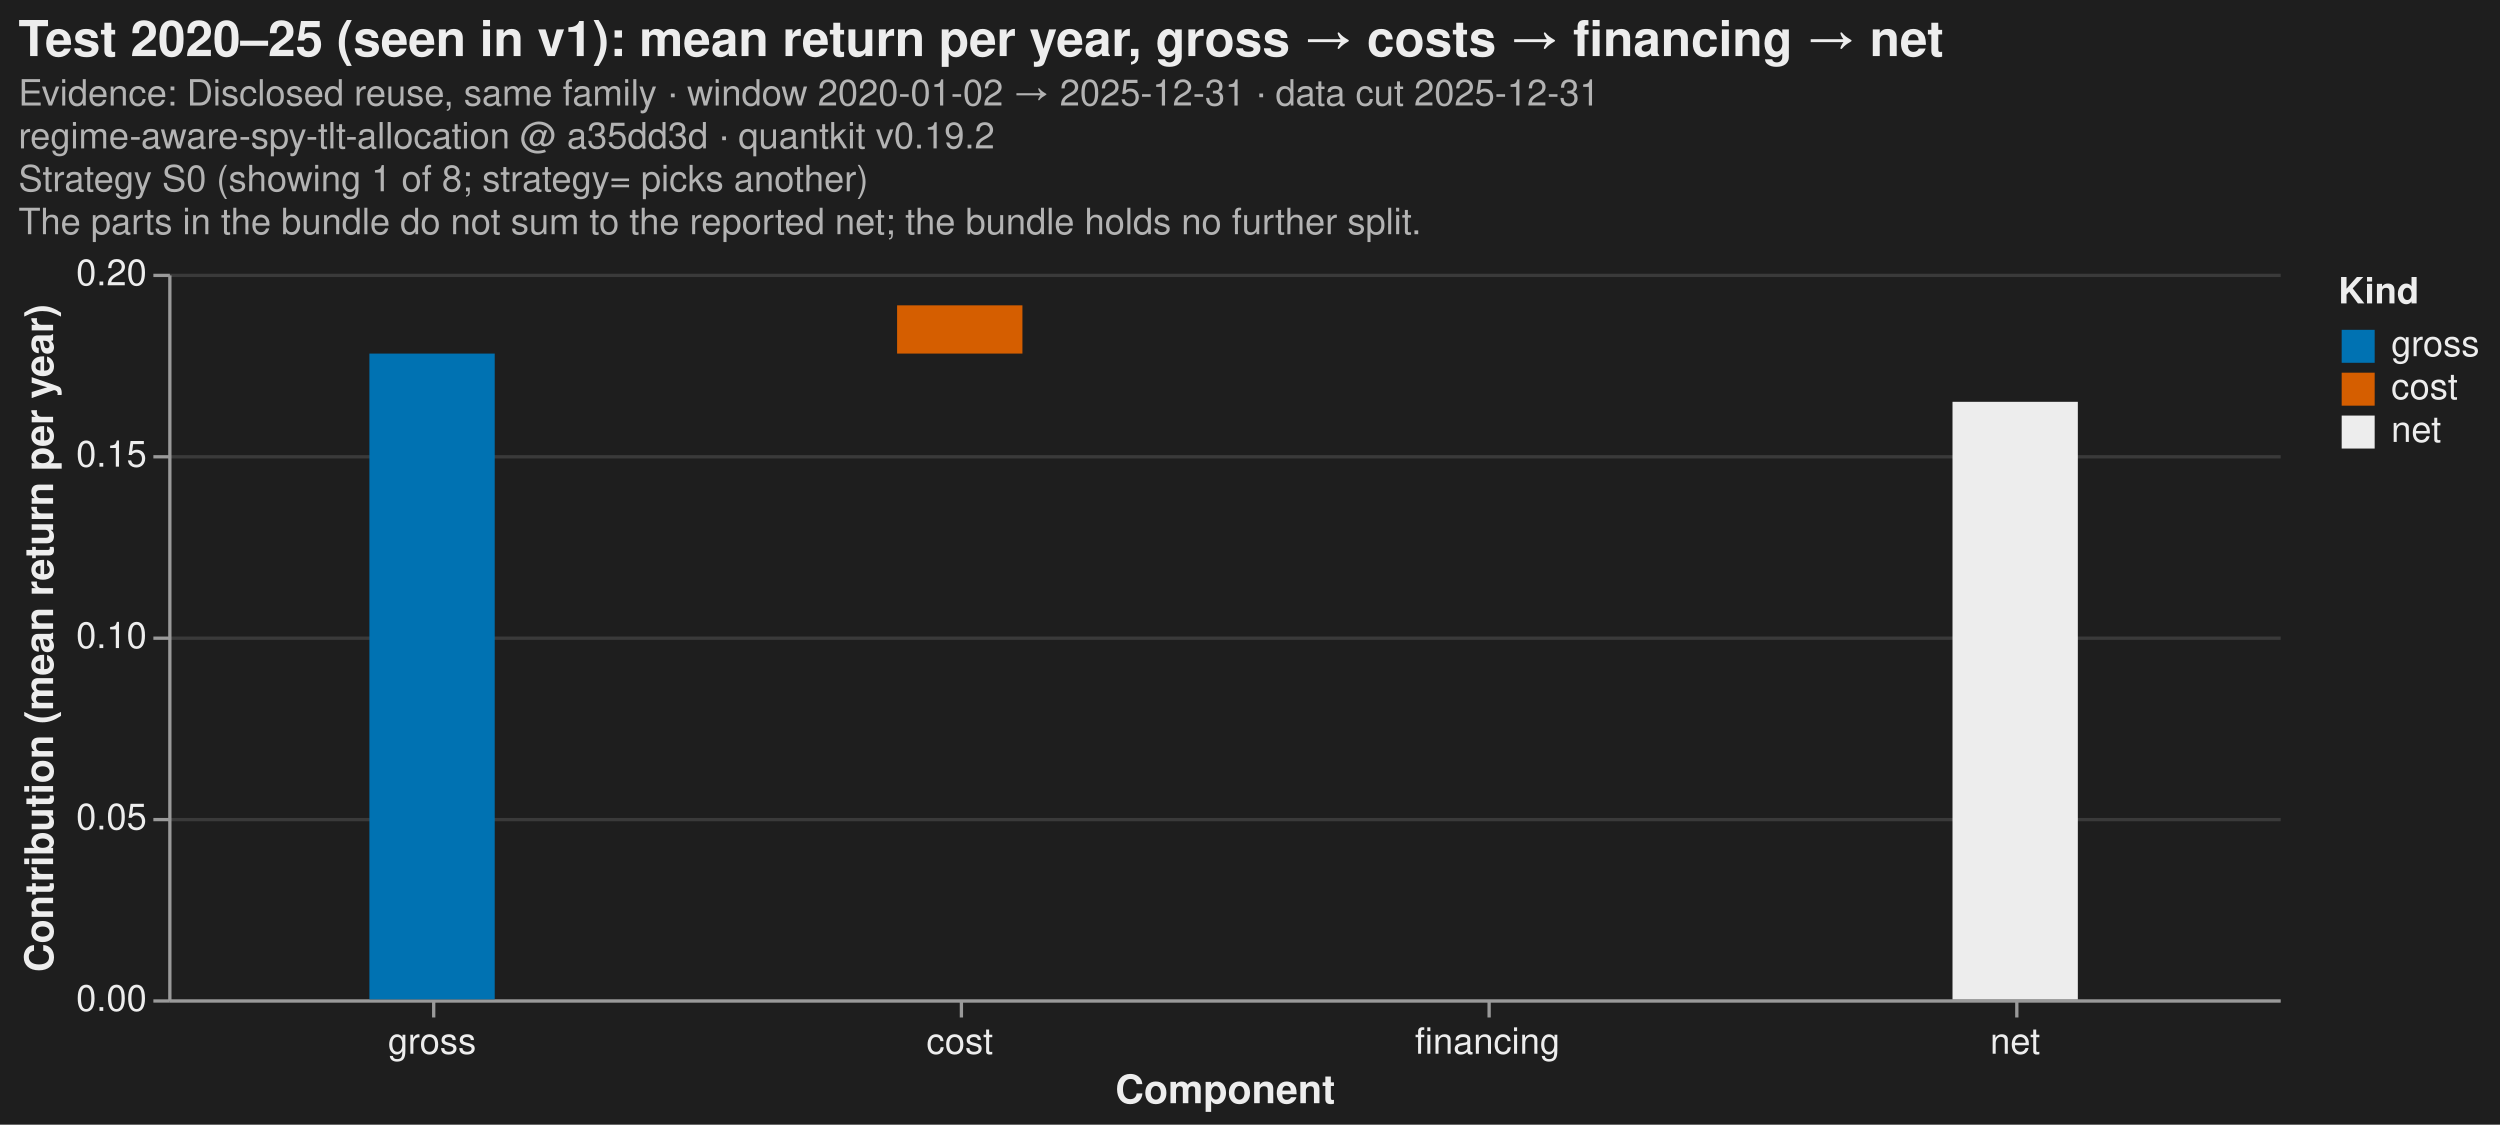
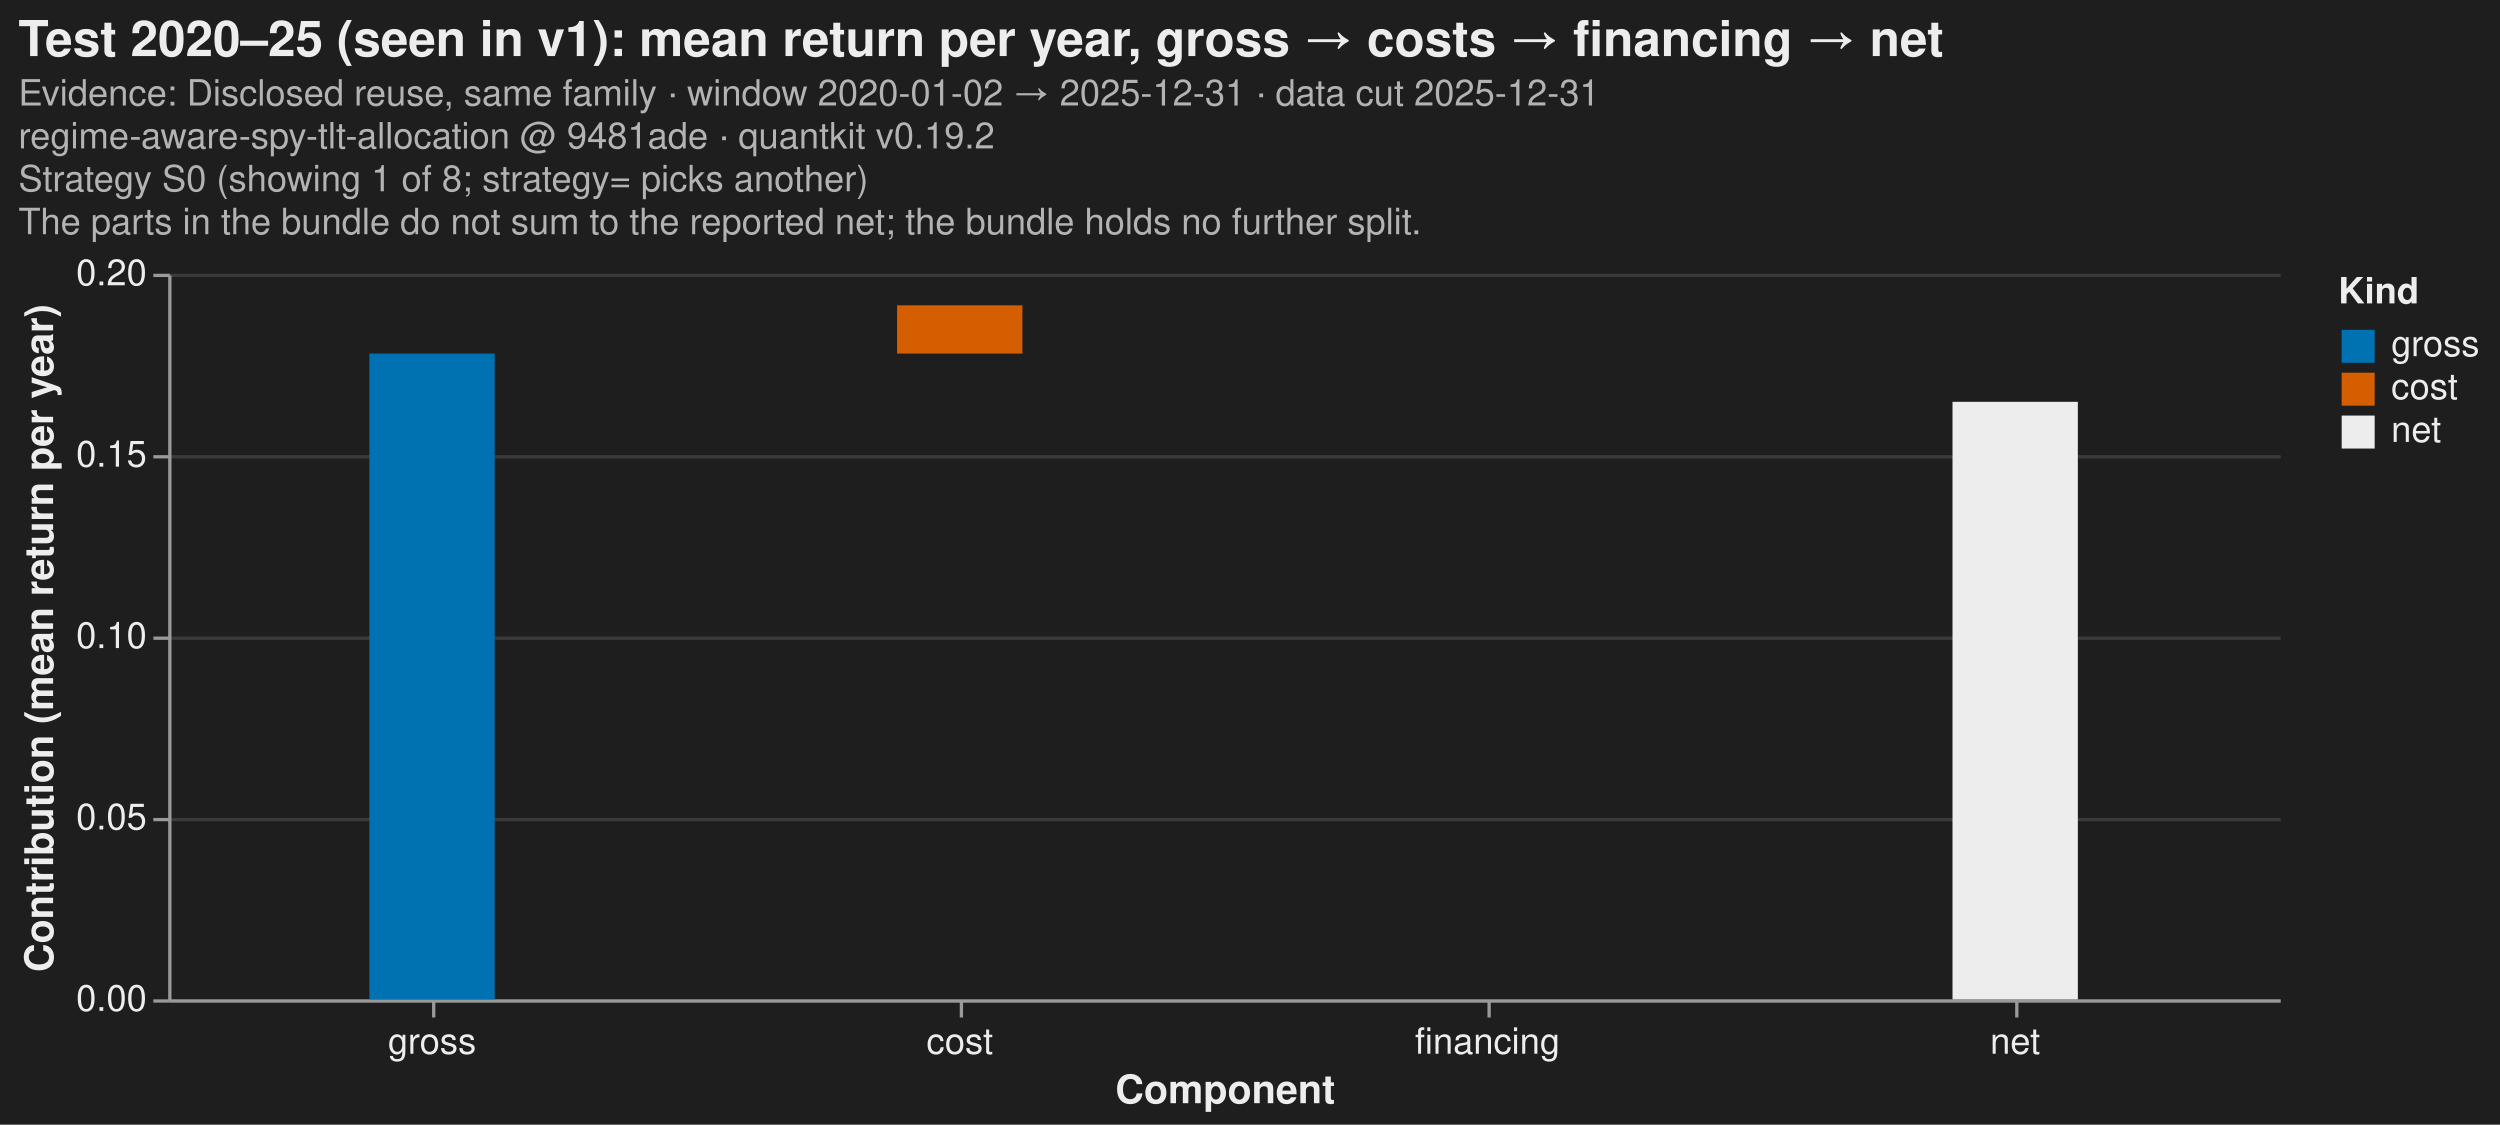
<svg xmlns="http://www.w3.org/2000/svg" version="1.1" class="marks" width="758" height="341" viewBox="0 0 758 341">
  <rect width="758" height="341" fill="#1E1E1E" />
  <g fill="none" stroke-miterlimit="10" transform="translate(51,83)">
    <g class="mark-group role-frame root" role="graphics-object" aria-roledescription="group mark container">
      <g transform="translate(0,0)">
        <path class="background" aria-hidden="true" d="M0,0h640v220h-640Z" />
        <g>
          <g class="mark-group role-axis" aria-hidden="true">
            <g transform="translate(0.5,0.5)">
              <path class="background" aria-hidden="true" d="M0,0h0v0h0Z" pointer-events="none" />
              <g>
                <g class="mark-rule role-axis-grid" pointer-events="none">
                  <line transform="translate(0,220)" x2="640" y2="0" stroke="#3A3A3A" stroke-width="1" opacity="1" />
                  <line transform="translate(0,165)" x2="640" y2="0" stroke="#3A3A3A" stroke-width="1" opacity="1" />
                  <line transform="translate(0,110)" x2="640" y2="0" stroke="#3A3A3A" stroke-width="1" opacity="1" />
                  <line transform="translate(0,55)" x2="640" y2="0" stroke="#3A3A3A" stroke-width="1" opacity="1" />
                  <line transform="translate(0,0)" x2="640" y2="0" stroke="#3A3A3A" stroke-width="1" opacity="1" />
                </g>
              </g>
              <path class="foreground" aria-hidden="true" d="" pointer-events="none" display="none" />
            </g>
          </g>
          <g class="mark-group role-axis" role="graphics-symbol" aria-roledescription="axis" aria-label="X-axis titled 'Component' for a discrete scale with 4 values: gross, cost, financing, net">
            <g transform="translate(0.5,220.5)">
              <path class="background" aria-hidden="true" d="M0,0h0v0h0Z" pointer-events="none" />
              <g>
                <g class="mark-rule role-axis-tick" pointer-events="none">
                  <line transform="translate(80,0)" x2="0" y2="5" stroke="#9A9A9A" stroke-width="1" opacity="1" />
                  <line transform="translate(240,0)" x2="0" y2="5" stroke="#9A9A9A" stroke-width="1" opacity="1" />
                  <line transform="translate(400,0)" x2="0" y2="5" stroke="#9A9A9A" stroke-width="1" opacity="1" />
                  <line transform="translate(560,0)" x2="0" y2="5" stroke="#9A9A9A" stroke-width="1" opacity="1" />
                </g>
                <g class="mark-text role-axis-label" pointer-events="none">
                  <text text-anchor="middle" transform="translate(79.5,16)" font-family="Helvetica Neue, Helvetica, Arial, sans-serif" font-size="11px" fill="#EDEDED" opacity="1">gross</text>
                  <text text-anchor="middle" transform="translate(239.5,16)" font-family="Helvetica Neue, Helvetica, Arial, sans-serif" font-size="11px" fill="#EDEDED" opacity="1">cost</text>
                  <text text-anchor="middle" transform="translate(399.5,16)" font-family="Helvetica Neue, Helvetica, Arial, sans-serif" font-size="11px" fill="#EDEDED" opacity="1">financing</text>
                  <text text-anchor="middle" transform="translate(559.5,16)" font-family="Helvetica Neue, Helvetica, Arial, sans-serif" font-size="11px" fill="#EDEDED" opacity="1">net</text>
                </g>
                <g class="mark-rule role-axis-domain" pointer-events="none">
                  <line transform="translate(0,0)" x2="640" y2="0" stroke="#9A9A9A" stroke-width="1" opacity="1" />
                </g>
                <g class="mark-text role-axis-title" pointer-events="none">
                  <text text-anchor="middle" transform="translate(320,31)" font-family="Helvetica Neue, Helvetica, Arial, sans-serif" font-size="12px" font-weight="bold" fill="#EDEDED" opacity="1">Component</text>
                </g>
              </g>
              <path class="foreground" aria-hidden="true" d="" pointer-events="none" display="none" />
            </g>
          </g>
          <g class="mark-group role-axis" role="graphics-symbol" aria-roledescription="axis" aria-label="Y-axis titled 'Contribution (mean return per year)' for a linear scale with values from 0.00 to 0.20">
            <g transform="translate(0.5,0.5)">
              <path class="background" aria-hidden="true" d="M0,0h0v0h0Z" pointer-events="none" />
              <g>
                <g class="mark-rule role-axis-tick" pointer-events="none">
                  <line transform="translate(0,220)" x2="-5" y2="0" stroke="#9A9A9A" stroke-width="1" opacity="1" />
                  <line transform="translate(0,165)" x2="-5" y2="0" stroke="#9A9A9A" stroke-width="1" opacity="1" />
                  <line transform="translate(0,110)" x2="-5" y2="0" stroke="#9A9A9A" stroke-width="1" opacity="1" />
                  <line transform="translate(0,55)" x2="-5" y2="0" stroke="#9A9A9A" stroke-width="1" opacity="1" />
                  <line transform="translate(0,0)" x2="-5" y2="0" stroke="#9A9A9A" stroke-width="1" opacity="1" />
                </g>
                <g class="mark-text role-axis-label" pointer-events="none">
                  <text text-anchor="end" transform="translate(-7,223)" font-family="Helvetica Neue, Helvetica, Arial, sans-serif" font-size="11px" fill="#EDEDED" opacity="1">0.00</text>
                  <text text-anchor="end" transform="translate(-7,168)" font-family="Helvetica Neue, Helvetica, Arial, sans-serif" font-size="11px" fill="#EDEDED" opacity="1">0.05</text>
                  <text text-anchor="end" transform="translate(-7,113)" font-family="Helvetica Neue, Helvetica, Arial, sans-serif" font-size="11px" fill="#EDEDED" opacity="1">0.10</text>
                  <text text-anchor="end" transform="translate(-7,58)" font-family="Helvetica Neue, Helvetica, Arial, sans-serif" font-size="11px" fill="#EDEDED" opacity="1">0.15</text>
                  <text text-anchor="end" transform="translate(-7,3)" font-family="Helvetica Neue, Helvetica, Arial, sans-serif" font-size="11px" fill="#EDEDED" opacity="1">0.20</text>
                </g>
                <g class="mark-rule role-axis-domain" pointer-events="none">
                  <line transform="translate(0,220)" x2="0" y2="-220" stroke="#9A9A9A" stroke-width="1" opacity="1" />
                </g>
                <g class="mark-text role-axis-title" pointer-events="none">
                  <text text-anchor="middle" transform="translate(-32.406,110) rotate(-90) translate(0,-3)" font-family="Helvetica Neue, Helvetica, Arial, sans-serif" font-size="12px" font-weight="bold" fill="#EDEDED" opacity="1">Contribution (mean return per year)</text>
                </g>
              </g>
              <path class="foreground" aria-hidden="true" d="" pointer-events="none" display="none" />
            </g>
          </g>
          <g class="mark-rect role-mark marks" role="graphics-object" aria-roledescription="rect mark container">
            <path aria-label="Component: gross; Contribution (mean return per year): 0; Kind: gross; part: gross; value: 0.178" role="graphics-symbol" aria-roledescription="bar" d="M61,24.205h38v195.795h-38Z" fill="#0072B2" />
            <path aria-label="Component: cost; Contribution (mean return per year): 0.1779953523; Kind: cost; part: cost; value: −0.0133" role="graphics-symbol" aria-roledescription="bar" d="M221,9.579h38v14.627h-38Z" fill="#D55E00" />
            <path aria-label="Component: financing; Contribution (mean return per year): 0.19129219079; Kind: cost; part: financing; value: 0" role="graphics-symbol" aria-roledescription="bar" d="M381,9.579h38v0h-38Z" fill="#D55E00" />
            <path aria-label="Component: net; Contribution (mean return per year): 0; Kind: net; part: net; value: 0.1647" role="graphics-symbol" aria-roledescription="bar" d="M541,38.832h38v181.168h-38Z" fill="#EDEDED" />
          </g>
          <g class="mark-group role-legend" role="graphics-symbol" aria-roledescription="legend" aria-label="Symbol legend titled 'Kind' for fill color with 3 values: gross, cost, net">
            <g transform="translate(658,0)">
              <path class="background" aria-hidden="true" d="M0,0h44v53h-44Z" pointer-events="none" />
              <g>
                <g class="mark-group role-legend-entry">
                  <g transform="translate(0,16)">
                    <path class="background" aria-hidden="true" d="M0,0h0v0h0Z" pointer-events="none" />
                    <g>
                      <g class="mark-group role-scope" role="graphics-object" aria-roledescription="group mark container">
                        <g transform="translate(0,0)">
                          <path class="background" aria-hidden="true" d="M0,0h43.093v11h-43.093Z" pointer-events="none" opacity="1" />
                          <g>
                            <g class="mark-symbol role-legend-symbol" pointer-events="none">
                              <path transform="translate(6,6)" d="M-5,-5h10v10h-10Z" fill="#0072B2" stroke-width="1.5" opacity="1" />
                            </g>
                            <g class="mark-text role-legend-label" pointer-events="none">
                              <text text-anchor="start" transform="translate(16,9)" font-family="Helvetica Neue, Helvetica, Arial, sans-serif" font-size="11px" fill="#EDEDED" opacity="1">gross</text>
                            </g>
                          </g>
                          <path class="foreground" aria-hidden="true" d="" pointer-events="none" display="none" />
                        </g>
                        <g transform="translate(0,13)">
                          <path class="background" aria-hidden="true" d="M0,0h43.093v11h-43.093Z" pointer-events="none" opacity="1" />
                          <g>
                            <g class="mark-symbol role-legend-symbol" pointer-events="none">
                              <path transform="translate(6,6)" d="M-5,-5h10v10h-10Z" fill="#D55E00" stroke-width="1.5" opacity="1" />
                            </g>
                            <g class="mark-text role-legend-label" pointer-events="none">
                              <text text-anchor="start" transform="translate(16,9)" font-family="Helvetica Neue, Helvetica, Arial, sans-serif" font-size="11px" fill="#EDEDED" opacity="1">cost</text>
                            </g>
                          </g>
                          <path class="foreground" aria-hidden="true" d="" pointer-events="none" display="none" />
                        </g>
                        <g transform="translate(0,26)">
                          <path class="background" aria-hidden="true" d="M0,0h43.093v11h-43.093Z" pointer-events="none" opacity="1" />
                          <g>
                            <g class="mark-symbol role-legend-symbol" pointer-events="none">
                              <path transform="translate(6,6)" d="M-5,-5h10v10h-10Z" fill="#EDEDED" stroke-width="1.5" opacity="1" />
                            </g>
                            <g class="mark-text role-legend-label" pointer-events="none">
                              <text text-anchor="start" transform="translate(16,9)" font-family="Helvetica Neue, Helvetica, Arial, sans-serif" font-size="11px" fill="#EDEDED" opacity="1">net</text>
                            </g>
                          </g>
                          <path class="foreground" aria-hidden="true" d="" pointer-events="none" display="none" />
                        </g>
                      </g>
                    </g>
                    <path class="foreground" aria-hidden="true" d="" pointer-events="none" display="none" />
                  </g>
                </g>
                <g class="mark-text role-legend-title" pointer-events="none">
                  <text text-anchor="start" transform="translate(0,9)" font-family="Helvetica Neue, Helvetica, Arial, sans-serif" font-size="11px" font-weight="bold" fill="#EDEDED" opacity="1">Kind</text>
                </g>
              </g>
              <path class="foreground" aria-hidden="true" d="" pointer-events="none" display="none" />
            </g>
          </g>
          <g class="mark-group role-title">
            <g transform="translate(-45.406,-78)">
              <path class="background" aria-hidden="true" d="M0,0h0v0h0Z" pointer-events="none" />
              <g>
                <g class="mark-text role-title-text" role="graphics-symbol" aria-roledescription="title" aria-label="Title text 'Test 2020–25 (seen in v1): mean return per year, gross → costs → financing → net'" pointer-events="none">
                  <text text-anchor="start" transform="translate(0,12)" font-family="Helvetica Neue, Helvetica, Arial, sans-serif" font-size="15px" font-weight="bold" fill="#EDEDED" opacity="1">Test 2020–25 (seen in v1): mean return per year, gross → costs → financing → net</text>
                </g>
-                 <g class="mark-text role-title-subtitle" role="graphics-symbol" aria-roledescription="subtitle" aria-label="Subtitle text 'Evidence: Disclosed reuse, same family · window 2020-01-02 → 2025-12-31 · data cut 2025-12-31 regime-aware-spy-tlt-allocation @ a35dd3d · quantkit v0.19.2 Strategy S0 (showing 1 of 8; strategy= picks another) The parts in the bundle do not sum to the reported net; the bundle holds no further split.'" pointer-events="none">
+                 <g class="mark-text role-title-subtitle" role="graphics-symbol" aria-roledescription="subtitle" aria-label="Subtitle text 'Evidence: Disclosed reuse, same family · window 2020-01-02 → 2025-12-31 · data cut 2025-12-31 regime-aware-spy-tlt-allocation @ 9481ade · quantkit v0.19.2 Strategy S0 (showing 1 of 8; strategy= picks another) The parts in the bundle do not sum to the reported net; the bundle holds no further split.'" pointer-events="none">
                  <text text-anchor="start" transform="translate(0,27)" font-family="Helvetica Neue, Helvetica, Arial, sans-serif" font-size="11px" fill="#B3B3B3" opacity="1">
                    <tspan>Evidence: Disclosed reuse, same family · window 2020-01-02 → 2025-12-31 · data cut 2025-12-31</tspan>
-                     <tspan x="0" dy="13">regime-aware-spy-tlt-allocation @ a35dd3d · quantkit v0.19.2</tspan>
+                     <tspan x="0" dy="13">regime-aware-spy-tlt-allocation @ 9481ade · quantkit v0.19.2</tspan>
                    <tspan x="0" dy="13">Strategy S0 (showing 1 of 8; strategy= picks another)</tspan>
                    <tspan x="0" dy="13">The parts in the bundle do not sum to the reported net; the bundle holds no further split.</tspan>
                  </text>
                </g>
              </g>
              <path class="foreground" aria-hidden="true" d="" pointer-events="none" display="none" />
            </g>
          </g>
        </g>
        <path class="foreground" aria-hidden="true" d="" display="none" />
      </g>
    </g>
  </g>
</svg>
